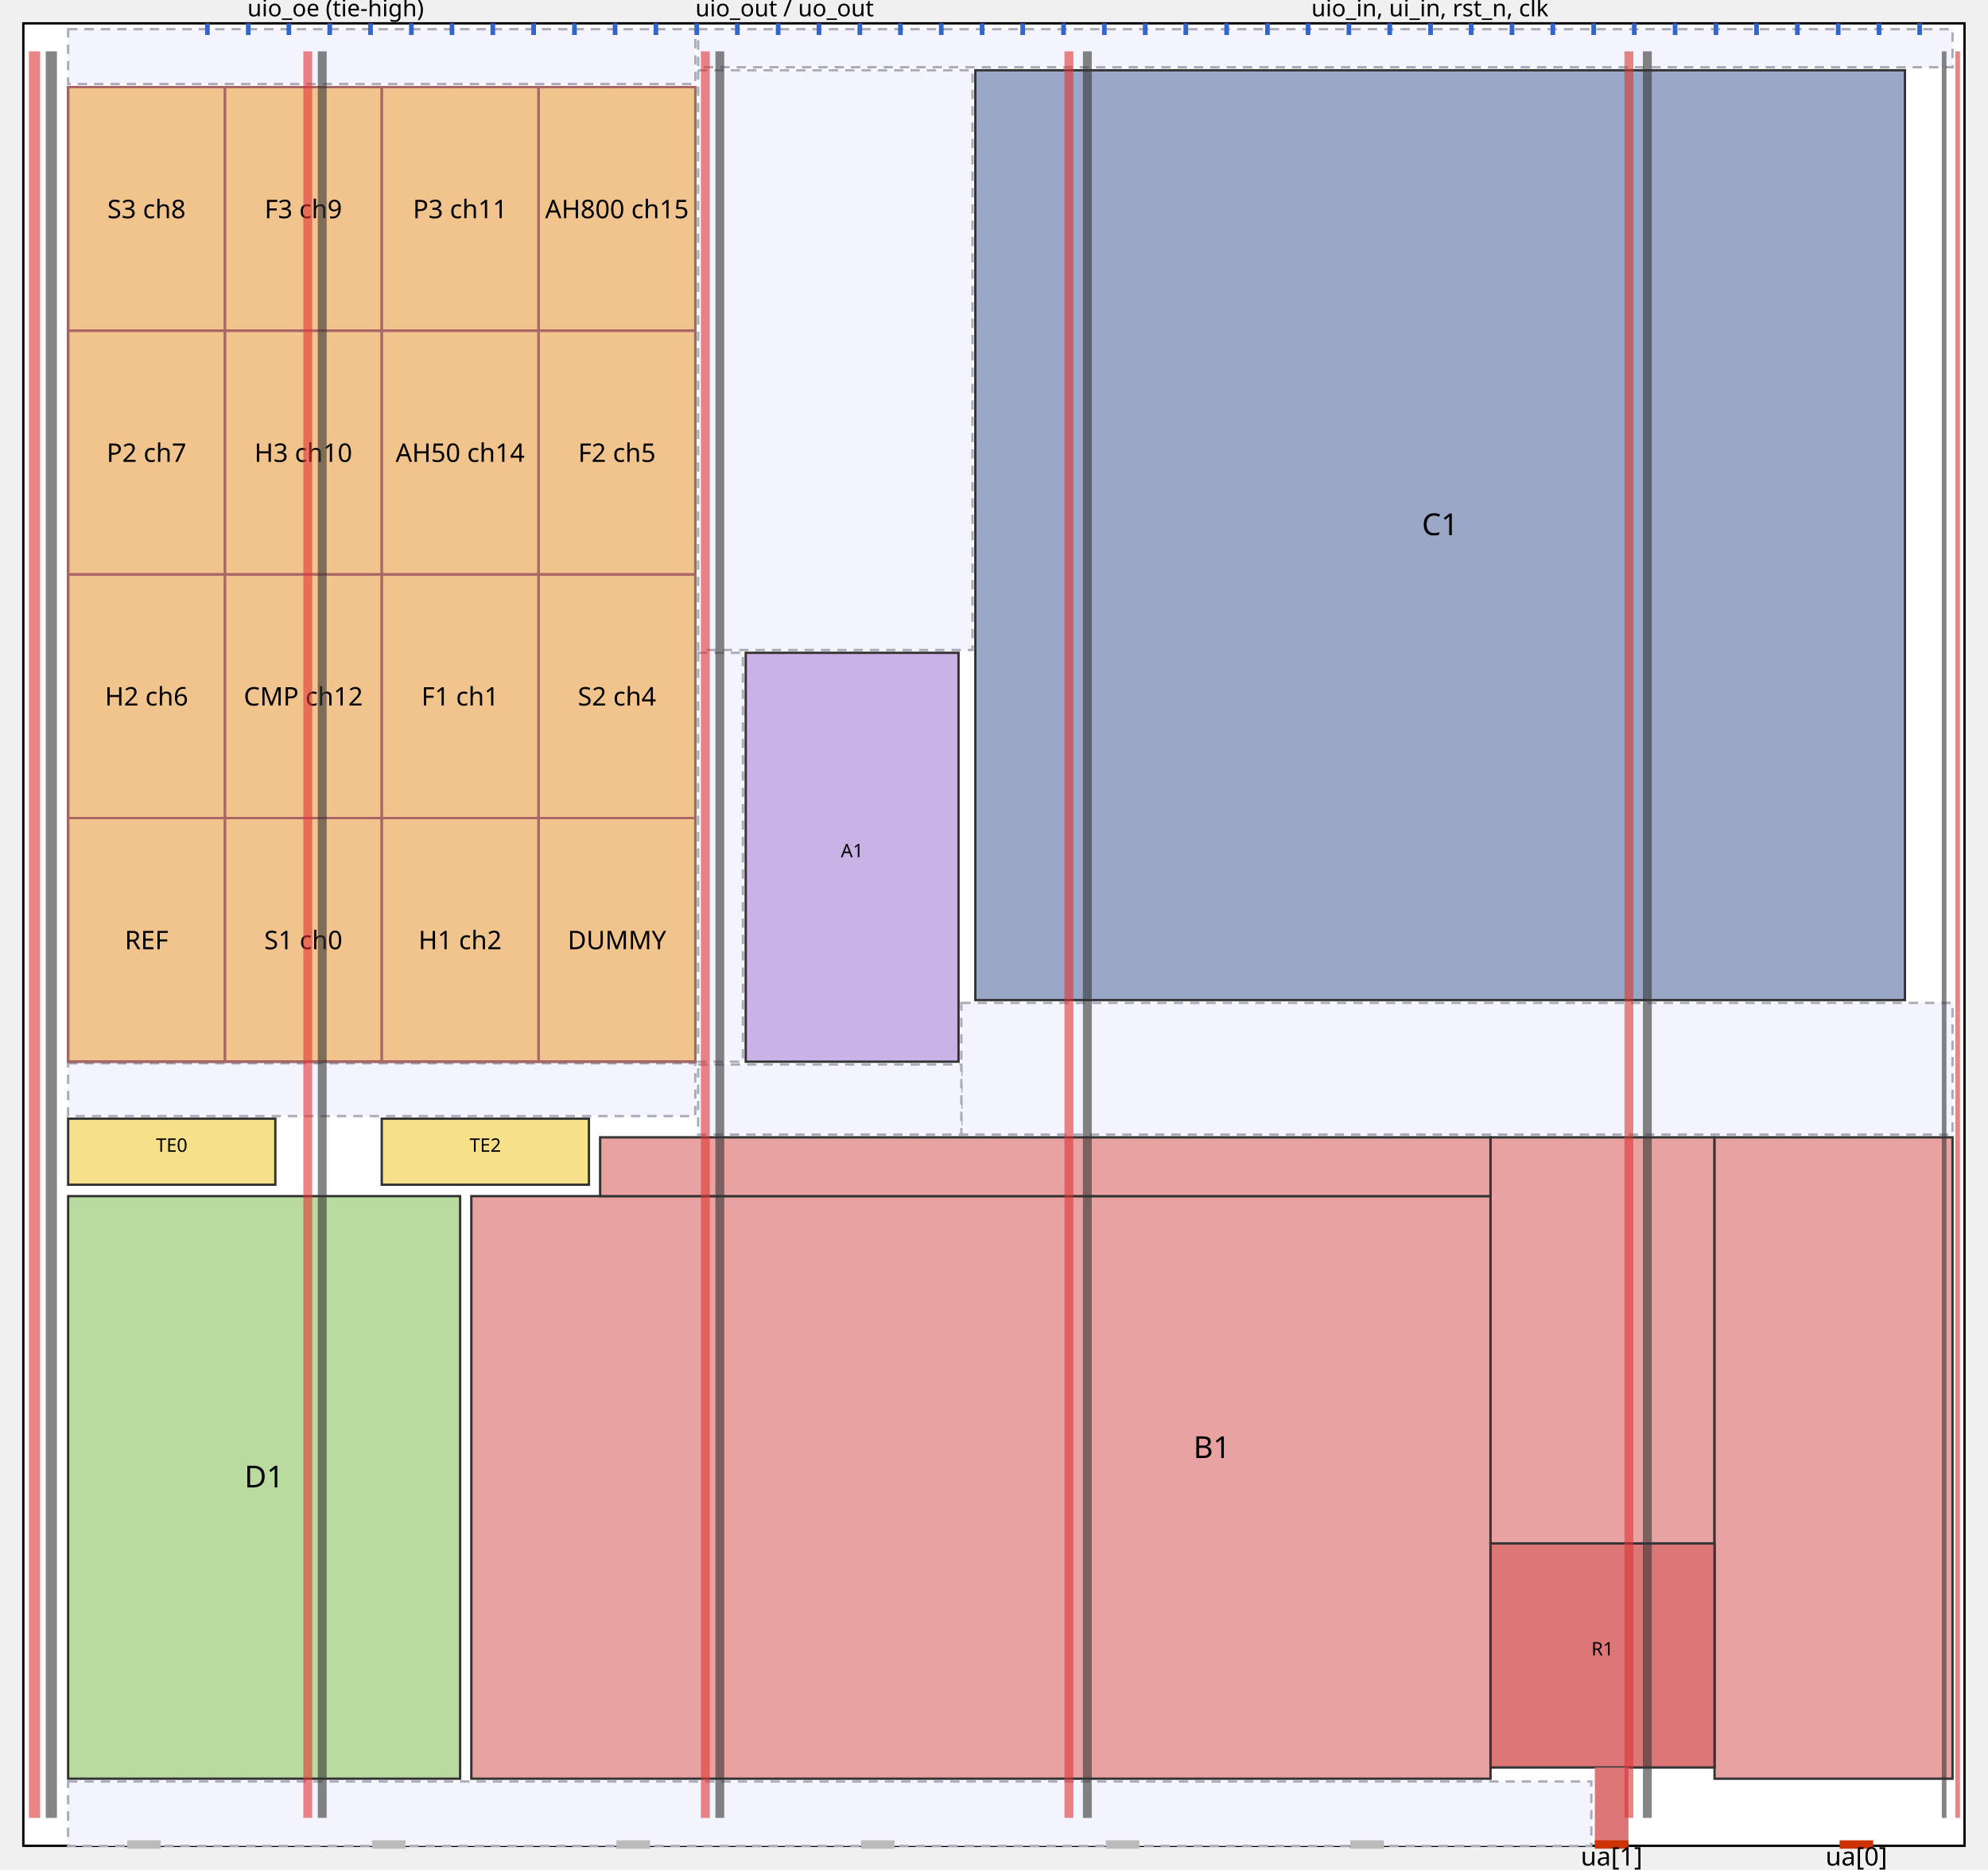
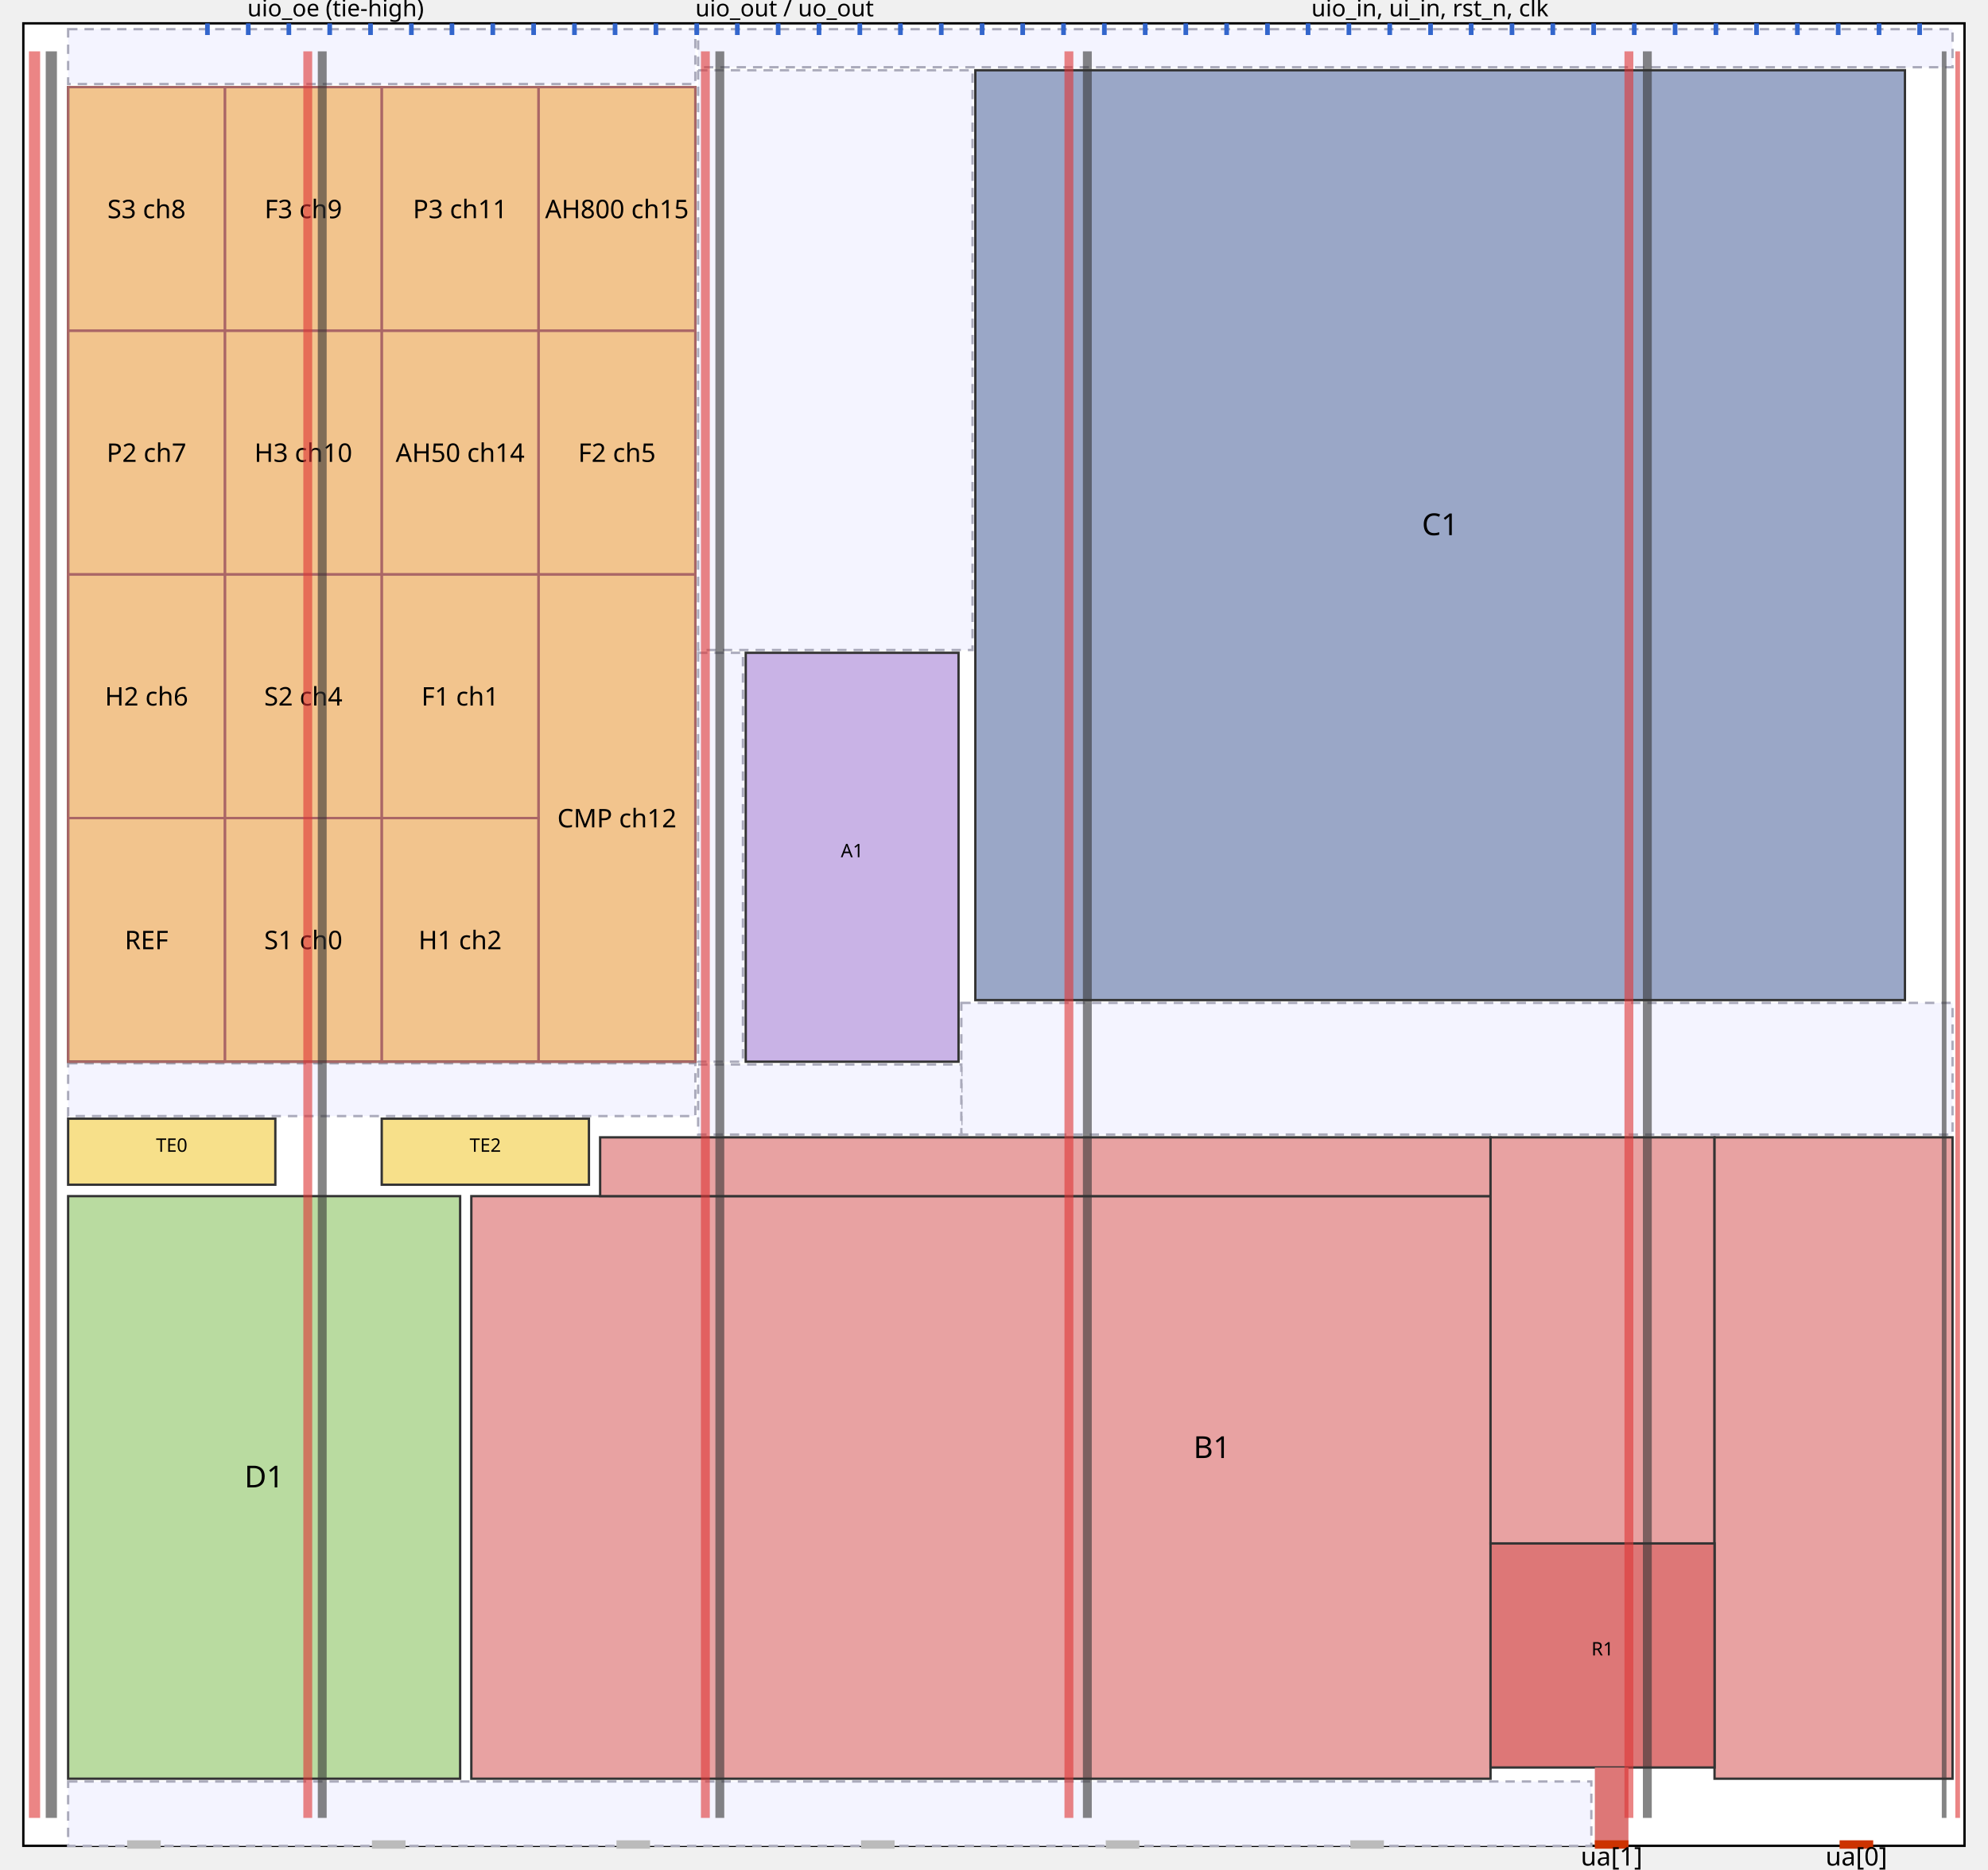
<svg xmlns="http://www.w3.org/2000/svg" width="852" height="801" viewBox="-10 -10 852 801" font-family="sans-serif">
  <rect x="0" y="0" width="831.936" height="780.864" fill="white" stroke="black" />
  <rect x="19.2" y="753.3" width="652.8" height="27.6" fill="#f4f4ff" stroke="#aab" stroke-dasharray="4 3" />
  <rect x="19.2" y="445.6" width="268.8" height="22.6" fill="#f4f4ff" stroke="#aab" stroke-dasharray="4 3" />
  <rect x="402.0" y="419.7" width="424.8" height="56.4" fill="#f4f4ff" stroke="#aab" stroke-dasharray="4 3" />
  <rect x="289.2" y="446.1" width="112.8" height="30.0" fill="#f4f4ff" stroke="#aab" stroke-dasharray="4 3" />
  <rect x="289.2" y="269.7" width="19.2" height="175.2" fill="#f4f4ff" stroke="#aab" stroke-dasharray="4 3" />
  <rect x="289.2" y="20.1" width="117.6" height="248.4" fill="#f4f4ff" stroke="#aab" stroke-dasharray="4 3" />
  <rect x="19.2" y="2.5" width="268.8" height="23.5" fill="#f4f4ff" stroke="#aab" stroke-dasharray="4 3" />
  <rect x="289.2" y="2.5" width="537.6" height="16.3" fill="#f4f4ff" stroke="#aab" stroke-dasharray="4 3" />
  <rect x="408.0" y="20.1" width="398.4" height="398.4" fill="#9aa7c7" stroke="#333" />
  <text x="607.2" y="219.3" font-size="13" text-anchor="middle">C1</text>
  <rect x="19.2" y="27.3" width="268.8" height="417.6" fill="#f2c48d" stroke="#333" />
  <rect x="19.2" y="502.5" width="168.0" height="249.6" fill="#b9dba0" stroke="#333" />
  <text x="103.2" y="627.3" font-size="13" text-anchor="middle">D1</text>
  <rect x="192.0" y="502.5" width="436.8" height="249.6" fill="#e8a2a2" stroke="#333" />
  <rect x="247.2" y="477.3" width="381.6" height="25.2" fill="#e8a2a2" stroke="#333" />
  <rect x="628.8" y="477.3" width="96.0" height="174.0" fill="#e8a2a2" stroke="#333" />
  <rect x="724.8" y="477.3" width="102.0" height="274.8" fill="#e8a2a2" stroke="#333" />
  <text x="509.4" y="614.7" font-size="13" text-anchor="middle">B1</text>
  <rect x="628.8" y="651.3" width="96.0" height="96.0" fill="#d77" stroke="#333" />
  <text x="676.8" y="699.3" font-size="8" text-anchor="middle">R1</text>
  <rect x="309.6" y="269.7" width="91.2" height="175.2" fill="#c9b3e6" stroke="#333" />
  <text x="355.2" y="357.3" font-size="8" text-anchor="middle">A1</text>
  <rect x="19.2" y="469.3" width="88.8" height="28.3" fill="#f7e08a" stroke="#333" />
  <text x="63.6" y="483.5" font-size="8" text-anchor="middle">TE0</text>
  <rect x="153.6" y="469.3" width="88.8" height="28.3" fill="#f7e08a" stroke="#333" />
  <text x="198.0" y="483.5" font-size="8" text-anchor="middle">TE2</text>
  <rect x="673.5" y="747.3" width="14.4" height="33.6" fill="#d77" />
  <rect x="19.2" y="340.5" width="67.2" height="104.4" fill="none" stroke="#a66" />
  <text x="52.8" y="396.7" font-size="11" text-anchor="middle">REF</text>
  <rect x="86.4" y="340.5" width="67.2" height="104.4" fill="none" stroke="#a66" />
  <text x="120.0" y="396.7" font-size="11" text-anchor="middle">S1 ch0</text>
  <rect x="153.6" y="340.5" width="67.2" height="104.4" fill="none" stroke="#a66" />
  <text x="187.2" y="396.7" font-size="11" text-anchor="middle">H1 ch2</text>
-   <rect x="220.8" y="340.5" width="67.2" height="104.4" fill="none" stroke="#a66" />
-   <text x="254.4" y="396.7" font-size="11" text-anchor="middle">DUMMY</text>
  <rect x="19.2" y="236.1" width="67.2" height="104.4" fill="none" stroke="#a66" />
  <text x="52.8" y="292.3" font-size="11" text-anchor="middle">H2 ch6</text>
  <rect x="86.4" y="236.1" width="67.2" height="104.4" fill="none" stroke="#a66" />
-   <text x="120.0" y="292.3" font-size="11" text-anchor="middle">CMP ch12</text>
+   <text x="120.0" y="292.3" font-size="11" text-anchor="middle">S2 ch4</text>
  <rect x="153.6" y="236.1" width="67.2" height="104.4" fill="none" stroke="#a66" />
  <text x="187.2" y="292.3" font-size="11" text-anchor="middle">F1 ch1</text>
-   <rect x="220.8" y="236.1" width="67.2" height="104.4" fill="none" stroke="#a66" />
-   <text x="254.4" y="292.3" font-size="11" text-anchor="middle">S2 ch4</text>
+   <rect x="220.8" y="236.1" width="67.2" height="208.8" fill="none" stroke="#a66" />
+   <text x="254.4" y="344.5" font-size="11" text-anchor="middle">CMP ch12</text>
  <rect x="19.2" y="131.7" width="67.2" height="104.4" fill="none" stroke="#a66" />
  <text x="52.8" y="187.9" font-size="11" text-anchor="middle">P2 ch7</text>
  <rect x="86.4" y="131.7" width="67.2" height="104.4" fill="none" stroke="#a66" />
  <text x="120.0" y="187.9" font-size="11" text-anchor="middle">H3 ch10</text>
  <rect x="153.6" y="131.7" width="67.2" height="104.4" fill="none" stroke="#a66" />
  <text x="187.2" y="187.9" font-size="11" text-anchor="middle">AH50 ch14</text>
  <rect x="220.8" y="131.7" width="67.2" height="104.4" fill="none" stroke="#a66" />
  <text x="254.4" y="187.9" font-size="11" text-anchor="middle">F2 ch5</text>
  <rect x="19.2" y="27.3" width="67.2" height="104.4" fill="none" stroke="#a66" />
  <text x="52.8" y="83.5" font-size="11" text-anchor="middle">S3 ch8</text>
  <rect x="86.4" y="27.3" width="67.2" height="104.4" fill="none" stroke="#a66" />
  <text x="120.0" y="83.5" font-size="11" text-anchor="middle">F3 ch9</text>
  <rect x="153.6" y="27.3" width="67.2" height="104.4" fill="none" stroke="#a66" />
  <text x="187.2" y="83.5" font-size="11" text-anchor="middle">P3 ch11</text>
  <rect x="220.8" y="27.3" width="67.2" height="104.4" fill="none" stroke="#a66" />
  <text x="254.4" y="83.5" font-size="11" text-anchor="middle">AH800 ch15</text>
  <rect x="2.4" y="12.0" width="4.8" height="756.9" fill="#d33" opacity="0.6" />
  <rect x="9.6" y="12.0" width="4.8" height="756.9" fill="#333" opacity="0.6" />
  <rect x="120.0" y="12.0" width="3.8" height="756.9" fill="#d33" opacity="0.6" />
  <rect x="126.2" y="12.0" width="3.8" height="756.9" fill="#333" opacity="0.6" />
  <rect x="290.4" y="12.0" width="3.8" height="756.9" fill="#d33" opacity="0.6" />
  <rect x="296.6" y="12.0" width="3.8" height="756.9" fill="#333" opacity="0.6" />
  <rect x="822.2" y="12.0" width="2.0" height="756.9" fill="#333" opacity="0.6" />
  <rect x="828.0" y="12.0" width="2.0" height="756.9" fill="#d33" opacity="0.6" />
  <rect x="446.2" y="12.0" width="3.8" height="756.9" fill="#d33" opacity="0.6" />
  <rect x="454.1" y="12.0" width="3.8" height="756.9" fill="#333" opacity="0.6" />
  <rect x="686.2" y="12.0" width="3.8" height="756.9" fill="#d33" opacity="0.6" />
  <rect x="694.1" y="12.0" width="3.8" height="756.9" fill="#333" opacity="0.6" />
  <rect x="200.2" y="0.0" width="2" height="5" fill="#36c" />
  <rect x="182.7" y="0.0" width="2" height="5" fill="#36c" />
  <rect x="165.3" y="0.0" width="2" height="5" fill="#36c" />
  <rect x="147.8" y="0.0" width="2" height="5" fill="#36c" />
  <rect x="130.3" y="0.0" width="2" height="5" fill="#36c" />
  <rect x="112.8" y="0.0" width="2" height="5" fill="#36c" />
  <rect x="95.4" y="0.0" width="2" height="5" fill="#36c" />
  <rect x="77.9" y="0.0" width="2" height="5" fill="#36c" />
  <rect x="340.0" y="0.0" width="2" height="5" fill="#36c" />
  <rect x="322.5" y="0.0" width="2" height="5" fill="#36c" />
  <rect x="305.0" y="0.0" width="2" height="5" fill="#36c" />
  <rect x="287.6" y="0.0" width="2" height="5" fill="#36c" />
  <rect x="270.1" y="0.0" width="2" height="5" fill="#36c" />
  <rect x="252.6" y="0.0" width="2" height="5" fill="#36c" />
  <rect x="235.2" y="0.0" width="2" height="5" fill="#36c" />
  <rect x="217.7" y="0.0" width="2" height="5" fill="#36c" />
  <rect x="479.8" y="0.0" width="2" height="5" fill="#36c" />
  <rect x="462.3" y="0.0" width="2" height="5" fill="#36c" />
  <rect x="444.8" y="0.0" width="2" height="5" fill="#36c" />
  <rect x="427.3" y="0.0" width="2" height="5" fill="#36c" />
  <rect x="409.9" y="0.0" width="2" height="5" fill="#36c" />
  <rect x="392.4" y="0.0" width="2" height="5" fill="#36c" />
  <rect x="374.9" y="0.0" width="2" height="5" fill="#36c" />
  <rect x="357.5" y="0.0" width="2" height="5" fill="#36c" />
  <rect x="619.5" y="0.0" width="2" height="5" fill="#36c" />
  <rect x="602.1" y="0.0" width="2" height="5" fill="#36c" />
  <rect x="584.6" y="0.0" width="2" height="5" fill="#36c" />
  <rect x="567.1" y="0.0" width="2" height="5" fill="#36c" />
  <rect x="549.6" y="0.0" width="2" height="5" fill="#36c" />
  <rect x="532.2" y="0.0" width="2" height="5" fill="#36c" />
  <rect x="514.7" y="0.0" width="2" height="5" fill="#36c" />
  <rect x="497.2" y="0.0" width="2" height="5" fill="#36c" />
  <rect x="759.3" y="0.0" width="2" height="5" fill="#36c" />
  <rect x="741.8" y="0.0" width="2" height="5" fill="#36c" />
  <rect x="724.4" y="0.0" width="2" height="5" fill="#36c" />
  <rect x="706.9" y="0.0" width="2" height="5" fill="#36c" />
  <rect x="689.4" y="0.0" width="2" height="5" fill="#36c" />
  <rect x="672.0" y="0.0" width="2" height="5" fill="#36c" />
  <rect x="654.5" y="0.0" width="2" height="5" fill="#36c" />
  <rect x="637.0" y="0.0" width="2" height="5" fill="#36c" />
  <rect x="776.8" y="0.0" width="2" height="5" fill="#36c" />
  <rect x="794.3" y="0.0" width="2" height="5" fill="#36c" />
  <rect x="811.7" y="0.0" width="2" height="5" fill="#36c" />
  <rect x="778.4" y="778.5" width="14.4" height="3.6" fill="#c30" />
  <text x="785.6" y="789.3" font-size="11" text-anchor="middle">ua[0]</text>
  <rect x="673.5" y="778.5" width="14.4" height="3.6" fill="#c30" />
  <text x="680.7" y="789.3" font-size="11" text-anchor="middle">ua[1]</text>
  <rect x="568.7" y="778.5" width="14.4" height="3.6" fill="#bbb" />
  <rect x="463.9" y="778.5" width="14.4" height="3.6" fill="#bbb" />
  <rect x="359.0" y="778.5" width="14.4" height="3.6" fill="#bbb" />
  <rect x="254.2" y="778.5" width="14.4" height="3.6" fill="#bbb" />
  <rect x="149.4" y="778.5" width="14.4" height="3.6" fill="#bbb" />
  <rect x="44.5" y="778.5" width="14.4" height="3.6" fill="#bbb" />
  <text x="96.0" y="-3.0" font-size="10">uio_oe (tie-high)</text>
  <text x="288.0" y="-3.0" font-size="10">uio_out / uo_out</text>
  <text x="552.0" y="-3.0" font-size="10">uio_in, ui_in, rst_n, clk</text>
</svg>
